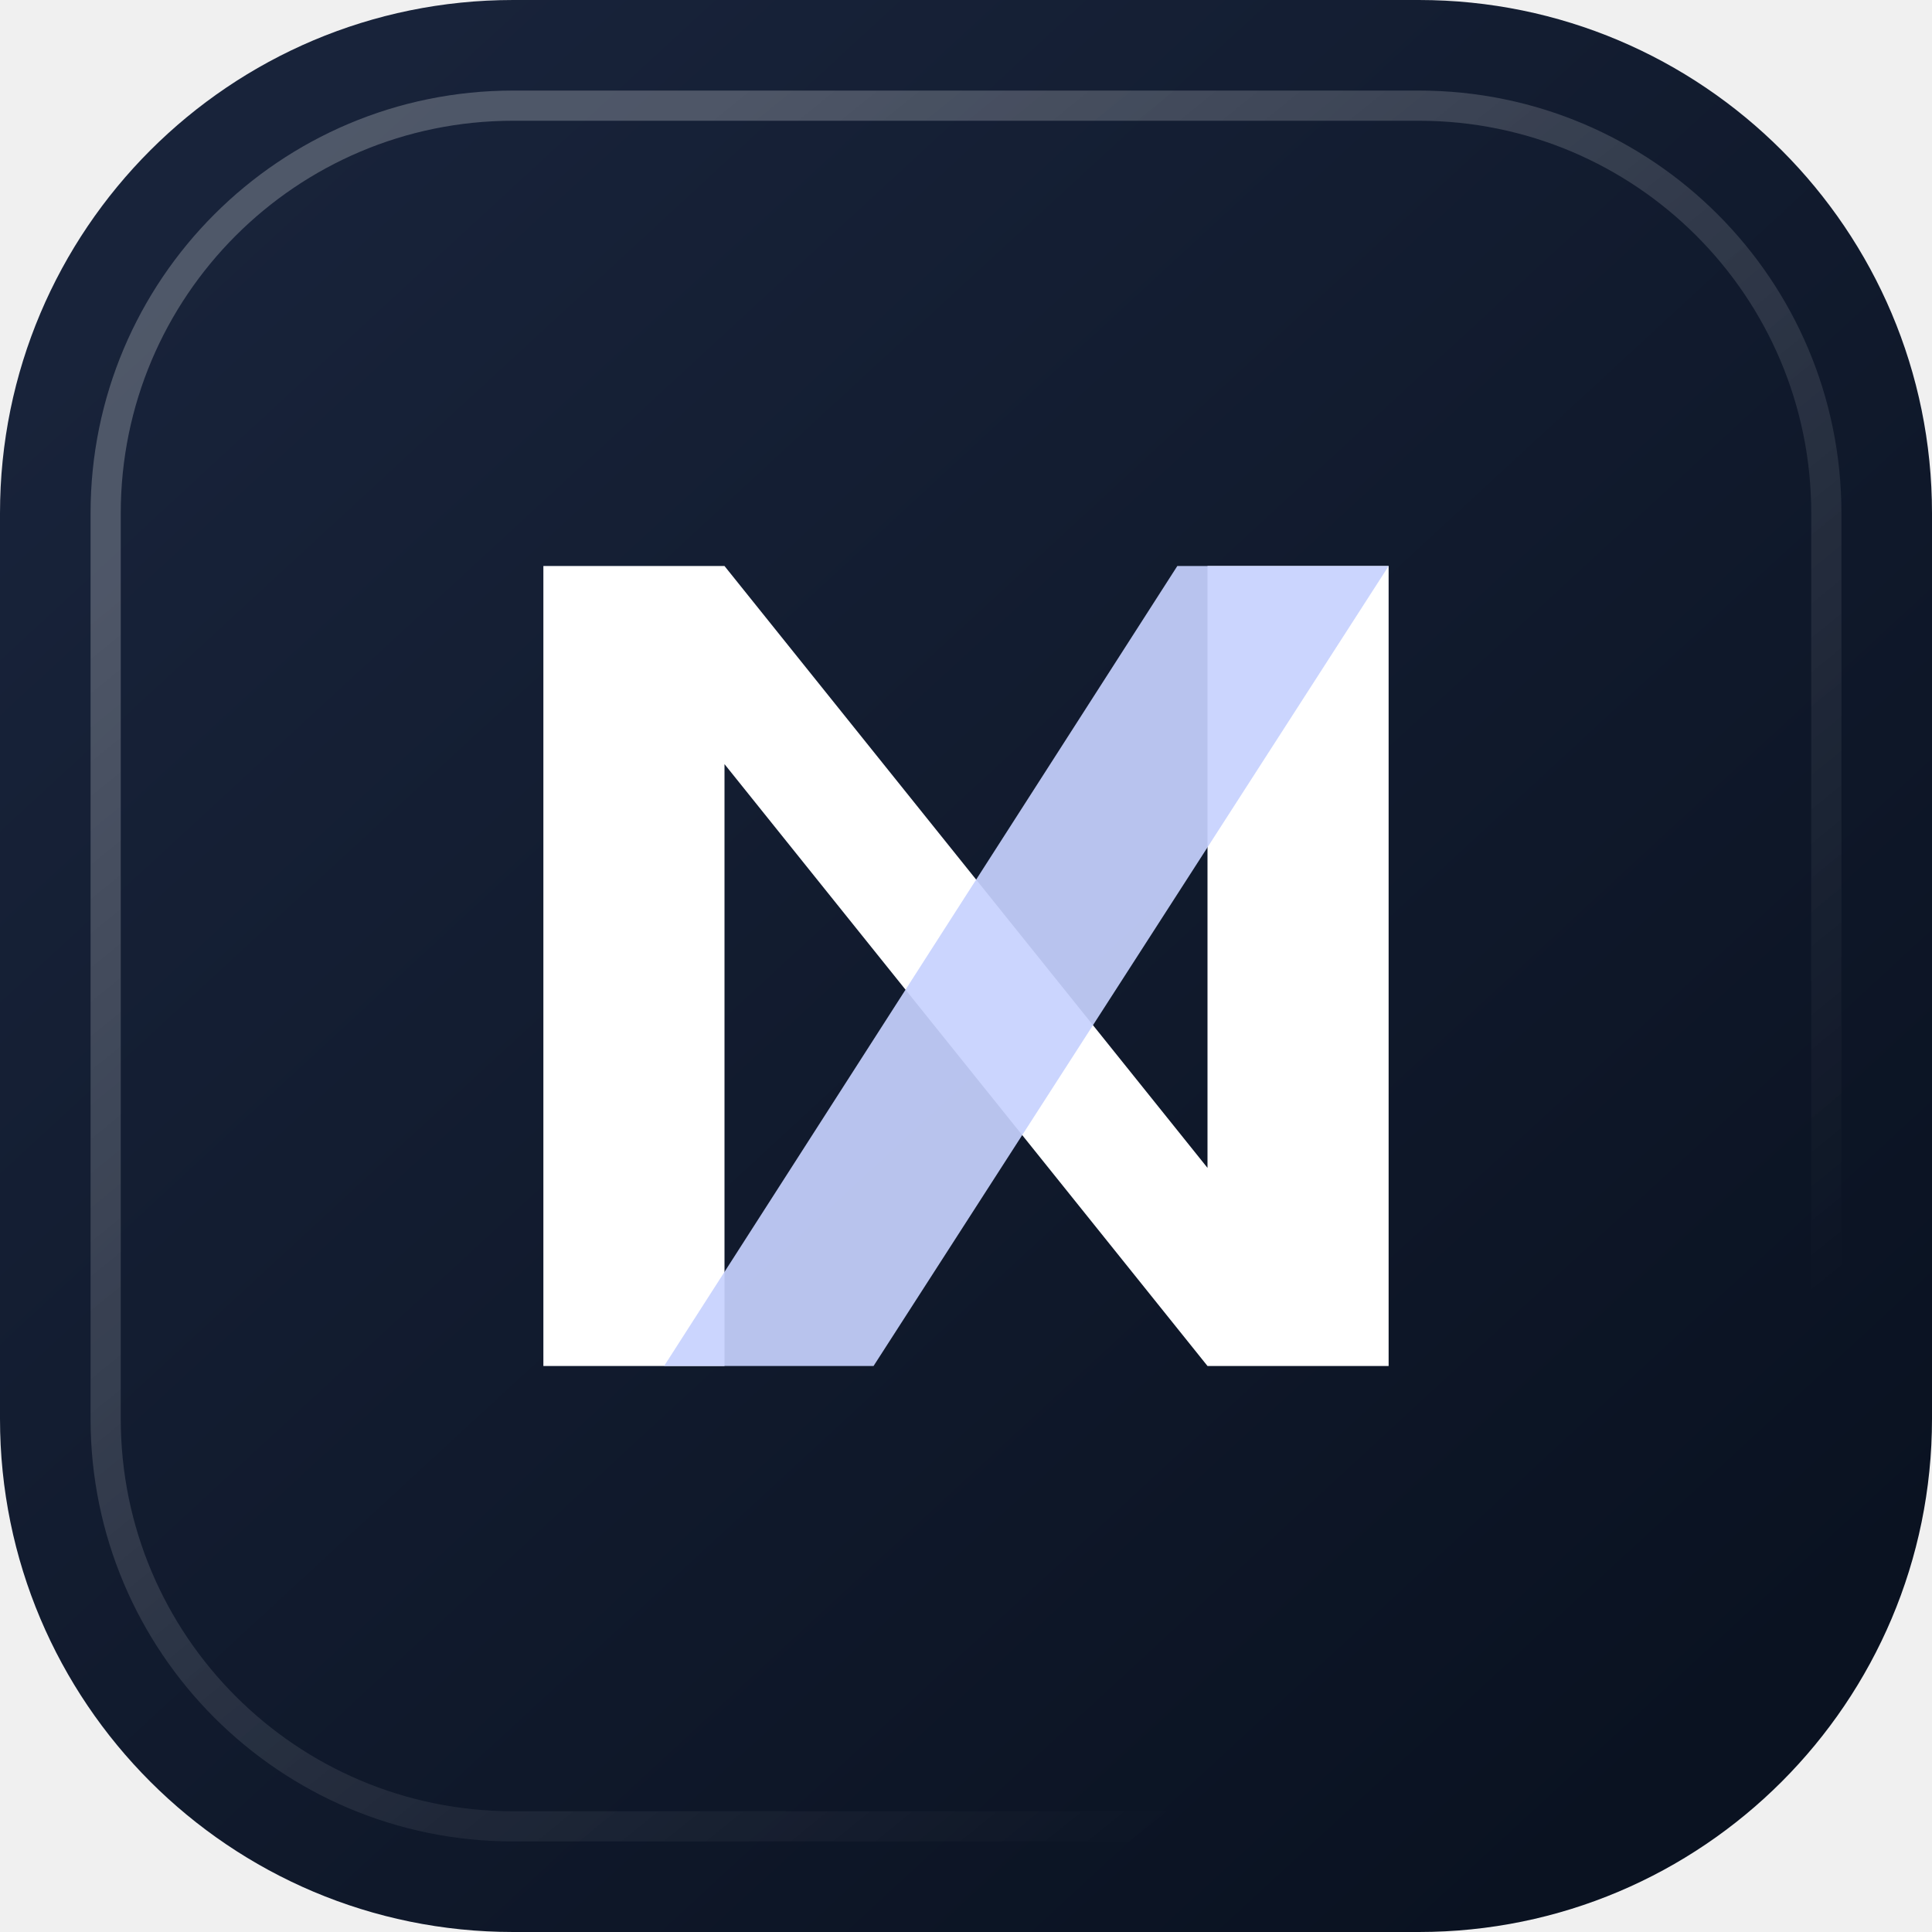
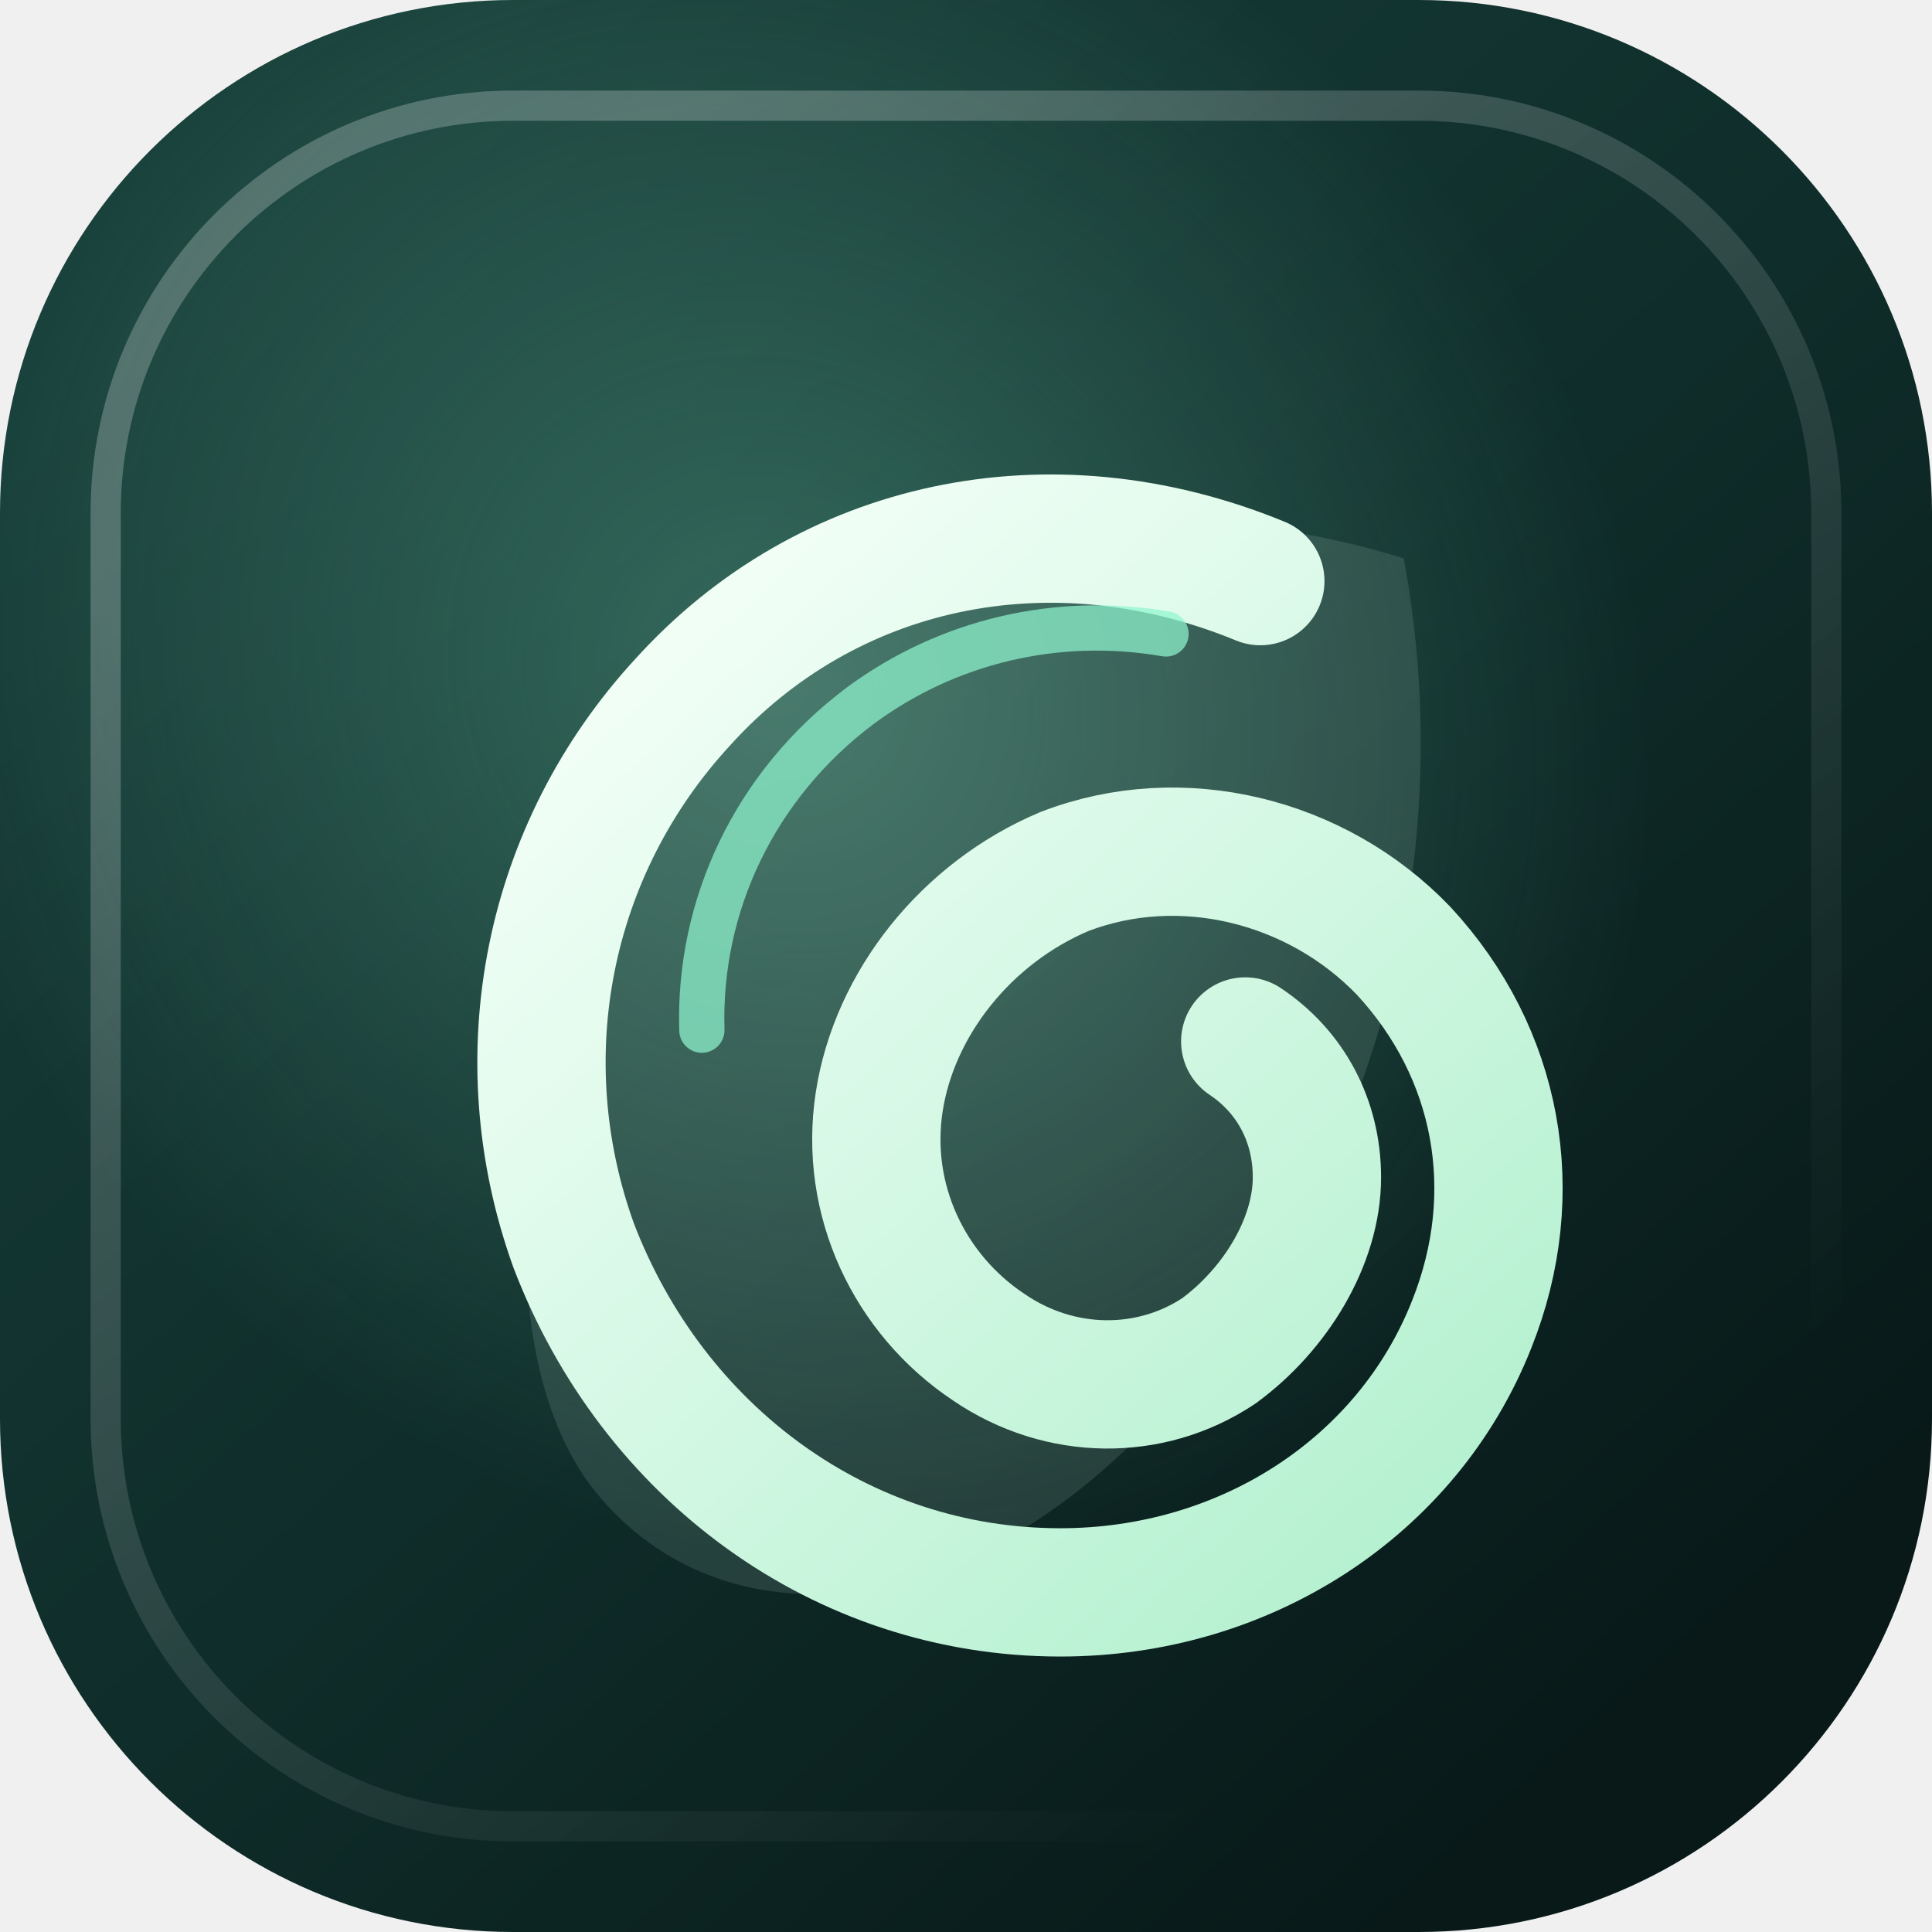
<svg xmlns="http://www.w3.org/2000/svg" width="512" height="512" viewBox="0 0 512 512" fill="none">
  <defs>
-     <linearGradient id="bg" x1="64" y1="48" x2="448" y2="464" gradientUnits="userSpaceOnUse">
-       <stop stop-color="#18233A" />
-       <stop offset="1" stop-color="#0A1221" />
+     <linearGradient id="bg" x1="72" y1="56" x2="432" y2="456" gradientUnits="userSpaceOnUse">
+       <stop stop-color="#173D38" />
+       <stop offset="0.52" stop-color="#0F2D2A" />
+       <stop offset="1" stop-color="#081918" />
    </linearGradient>
-     <linearGradient id="shine" x1="112" y1="88" x2="384" y2="424" gradientUnits="userSpaceOnUse">
+     <radialGradient id="glow" cx="0" cy="0" r="1" gradientUnits="userSpaceOnUse" gradientTransform="translate(206 182) rotate(46.1) scale(242.576 219.297)">
+       <stop stop-color="#8FF6CF" stop-opacity="0.28" />
+       <stop offset="1" stop-color="#8FF6CF" stop-opacity="0" />
+     </radialGradient>
+     <linearGradient id="leaf" x1="173" y1="152" x2="389" y2="385" gradientUnits="userSpaceOnUse">
+       <stop stop-color="#F4FFF8" />
+       <stop offset="1" stop-color="#B6F1D1" />
+     </linearGradient>
+     <linearGradient id="edge" x1="120" y1="76" x2="388" y2="428" gradientUnits="userSpaceOnUse">
      <stop stop-color="#FFFFFF" stop-opacity="0.24" />
      <stop offset="1" stop-color="#FFFFFF" stop-opacity="0" />
    </linearGradient>
  </defs>
  <rect width="512" height="512" rx="136" fill="url(#bg)" />
-   <rect x="28" y="28" width="456" height="456" rx="108" stroke="url(#shine)" stroke-width="8" />
-   <path d="M144 150H192L320 309.5V150H368V362H320L192 202.5V362H144V150Z" fill="white" />
-   <path d="M312 150H368L231.5 362H176L312 150Z" fill="#C7D2FE" fill-opacity="0.92" />
+   <rect width="512" height="512" rx="136" fill="url(#glow)" />
+   <rect x="28" y="28" width="456" height="456" rx="108" stroke="url(#edge)" stroke-width="8" />
+   <path d="M170 198C214 146 296 124 372 148C386 223 368 307 310 372C256 433 189 437 156 393C130 357 134 282 170 198Z" fill="#D8FFF0" fill-opacity="0.12" />
+   <path d="M334 154C278 131 219 144 181 186C145 225 134 280 152 330C173 385 223 422 281 422C330 422 373 394 390 351C404 316 397 279 372 252C349 228 313 219 282 231C256 242 237 266 233 292C229 318 241 343 262 357C281 370 305 370 323 358C338 347 349 329 349 312C349 297 342 284 330 276" stroke="url(#leaf)" stroke-width="34" stroke-linecap="round" stroke-linejoin="round" />
+   <path d="M309 168C280 163 251 170 228 187C200 208 185 240 186 273" stroke="#8FF6CF" stroke-opacity="0.72" stroke-width="12" stroke-linecap="round" />
</svg>
